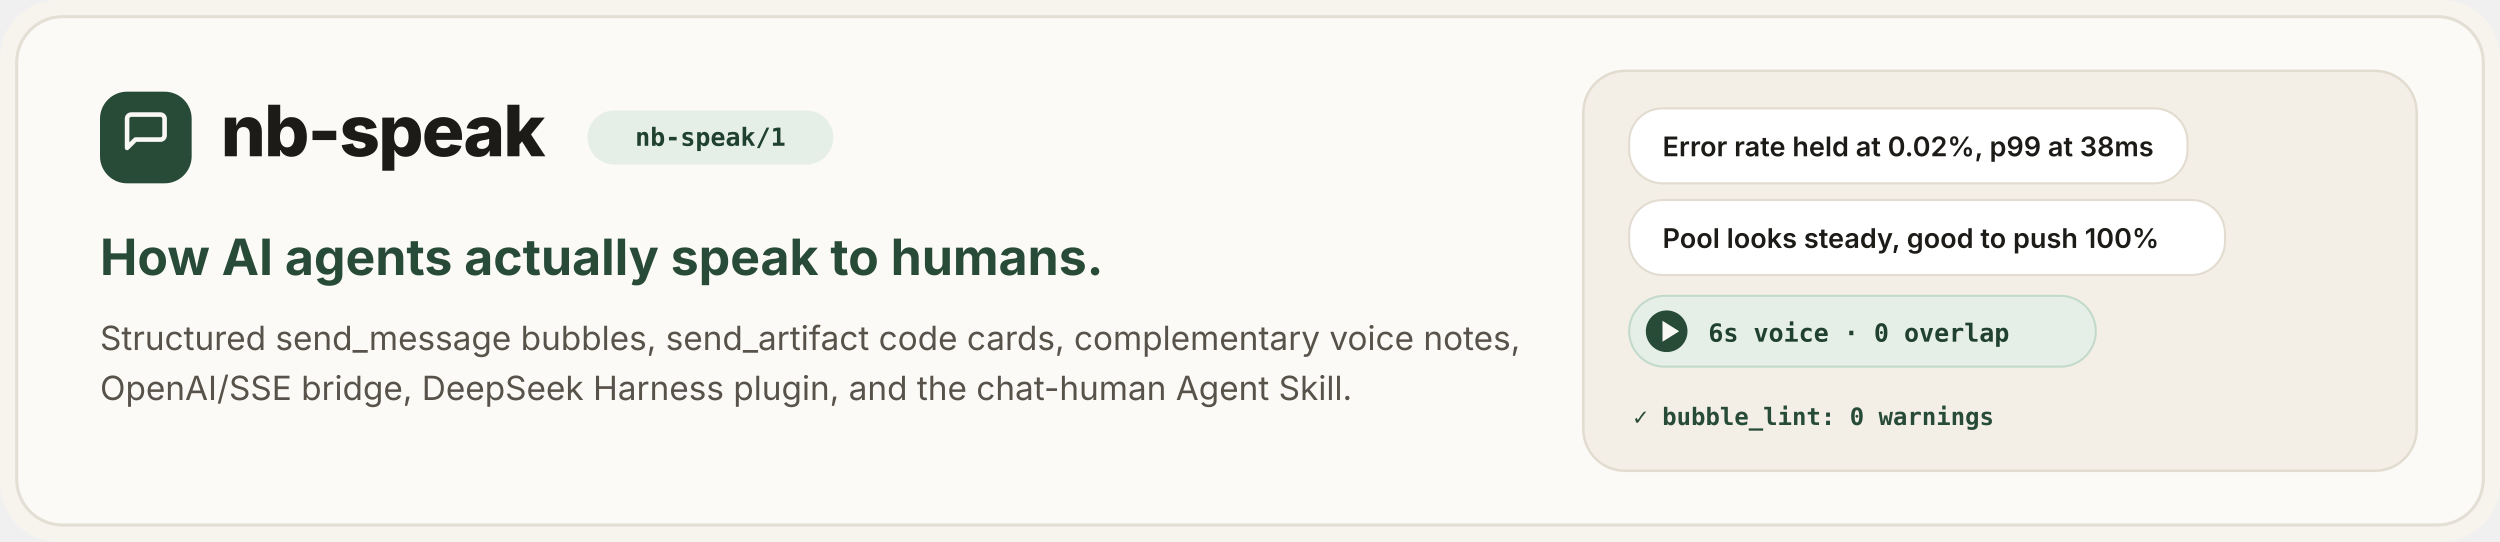
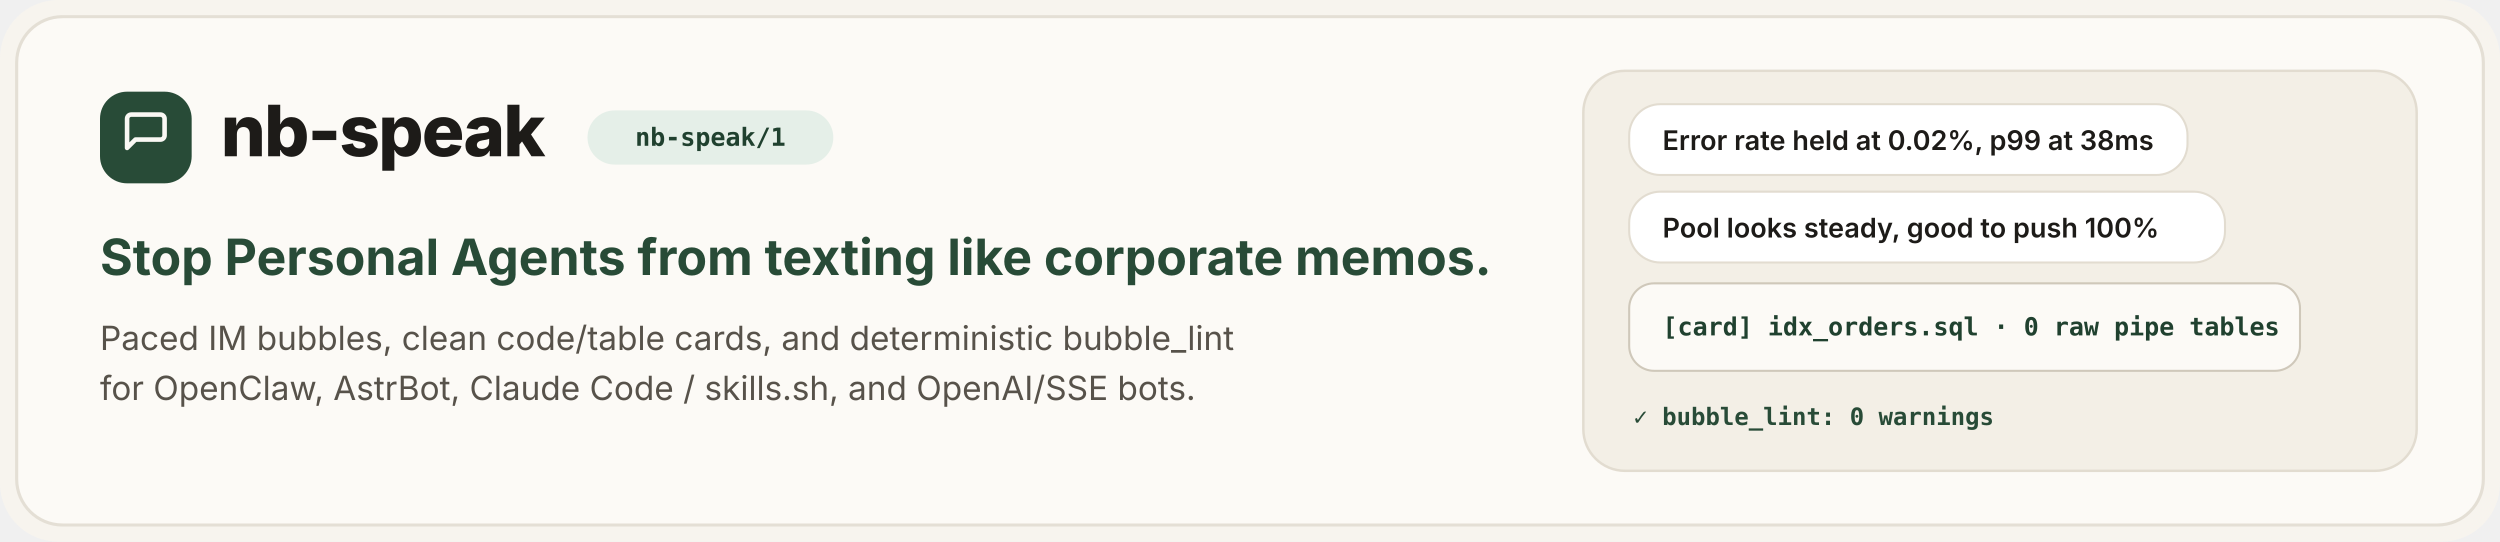
<svg xmlns="http://www.w3.org/2000/svg" viewBox="0 0 1200 260" width="1200" height="260">
  <rect width="1200" height="260" rx="28" fill="#f7f4ee" />
  <rect x="8" y="8" width="1184" height="244" rx="22" fill="#fcfaf6" stroke="#e4dfd5" stroke-width="1.5" />
  <rect x="48" y="44" width="44" height="44" rx="13" fill="#284b37" />
  <path d="M79 65a2 2 0 0 1-2 2H65l-4 4V57a2 2 0 0 1 2-2h14a2 2 0 0 1 2 2z" fill="none" stroke="#faf8f4" stroke-width="2.2" stroke-linecap="round" stroke-linejoin="round" />
  <text x="106" y="75" font-family="-apple-system, BlinkMacSystemFont, 'Segoe UI', system-ui, sans-serif" font-size="34" font-weight="800" letter-spacing="-0.8" fill="#1d1b18">nb-speak</text>
  <rect x="282" y="53" width="118" height="26" rx="13" fill="#e5efe8" />
  <text x="341" y="70" text-anchor="middle" font-family="ui-monospace, SFMono-Regular, Consolas, monospace" font-size="12" font-weight="700" fill="#20412f">nb-speak/1</text>
-   <text x="48" y="132" font-family="-apple-system, BlinkMacSystemFont, 'Segoe UI', system-ui, sans-serif" font-size="24" font-weight="700" fill="#284b37">How AI agents actually speak to humans.</text>
-   <text x="48" y="168" font-family="-apple-system, BlinkMacSystemFont, 'Segoe UI', system-ui, sans-serif" font-size="16" fill="#57524a">Structured send_message bubbles, send_artifact code cards, complementary voice notes,</text>
-   <text x="48" y="192" font-family="-apple-system, BlinkMacSystemFont, 'Segoe UI', system-ui, sans-serif" font-size="16" fill="#57524a">OpenAI/SSE bridge, DeepSeek Harness plugin, and the chat-human Agent Skill.</text>
+   <text x="48" y="132" font-family="-apple-system, BlinkMacSystemFont, 'Segoe UI', system-ui, sans-serif" font-size="24" font-weight="700" fill="#284b37">Stop Personal Agents from texting like corporate memos.</text>
+   <text x="48" y="168" font-family="-apple-system, BlinkMacSystemFont, 'Segoe UI', system-ui, sans-serif" font-size="16" fill="#57524a">Paced IM bubbles, clean code/table cards, and deterministic bubble_lint</text>
+   <text x="48" y="192" font-family="-apple-system, BlinkMacSystemFont, 'Segoe UI', system-ui, sans-serif" font-size="16" fill="#57524a">for OpenClaw, AstrBot, Claude Code / skills.sh, and OpenAI/SSE bots.</text>
  <rect x="760" y="34" width="400" height="192" rx="20" fill="#f3efe6" stroke="#e2dcd0" stroke-width="1.2" />
-   <rect x="782" y="52" width="268" height="36" rx="16" fill="#ffffff" stroke="#e2dcd0" stroke-width="1" />
-   <text x="798" y="75" font-family="-apple-system, BlinkMacSystemFont, 'Segoe UI', sans-serif" font-size="13" font-weight="600" fill="#1d1b18">Error rate held at 0.02%, p99 at 38ms</text>
-   <rect x="782" y="96" width="286" height="36" rx="16" fill="#ffffff" stroke="#e2dcd0" stroke-width="1" />
-   <text x="798" y="119" font-family="-apple-system, BlinkMacSystemFont, 'Segoe UI', sans-serif" font-size="13" font-weight="600" fill="#1d1b18">Pool looks steady, good to push 100%</text>
-   <rect x="782" y="142" width="224" height="34" rx="17" fill="#e5efe8" stroke="#c3dacb" stroke-width="1" />
-   <circle cx="800" cy="159" r="10" fill="#284b37" />
-   <polygon points="798,154 798,164 806,159" fill="#faf8f4" />
-   <text x="820" y="164" font-family="ui-monospace, SFMono-Regular, Consolas, monospace" font-size="12" font-weight="700" fill="#20412f">6s voice · 0 overlap</text>
+   <rect x="782" y="50" width="268" height="34" rx="15" fill="#ffffff" stroke="#e2dcd0" stroke-width="1" />
+   <text x="798" y="72" font-family="-apple-system, BlinkMacSystemFont, 'Segoe UI', sans-serif" font-size="13" font-weight="600" fill="#1d1b18">Error rate held at 0.02%, p99 at 38ms</text>
+   <rect x="782" y="92" width="286" height="34" rx="15" fill="#ffffff" stroke="#e2dcd0" stroke-width="1" />
+   <text x="798" y="114" font-family="-apple-system, BlinkMacSystemFont, 'Segoe UI', sans-serif" font-size="13" font-weight="600" fill="#1d1b18">Pool looks steady, good to push 100%</text>
+   <rect x="782" y="136" width="322" height="42" rx="12" fill="#fcfaf6" stroke="#cfc8ba" stroke-width="1" />
+   <text x="798" y="161" font-family="ui-monospace, SFMono-Regular, Consolas, monospace" font-size="12" font-weight="700" fill="#20412f">[card] idx_orders.sql · 0 raw pipe tables</text>
  <text x="784" y="204" font-family="ui-monospace, SFMono-Regular, Consolas, monospace" font-size="11.5" font-weight="700" fill="#284b37">✓ bubble_lint: 0 warnings</text>
</svg>
